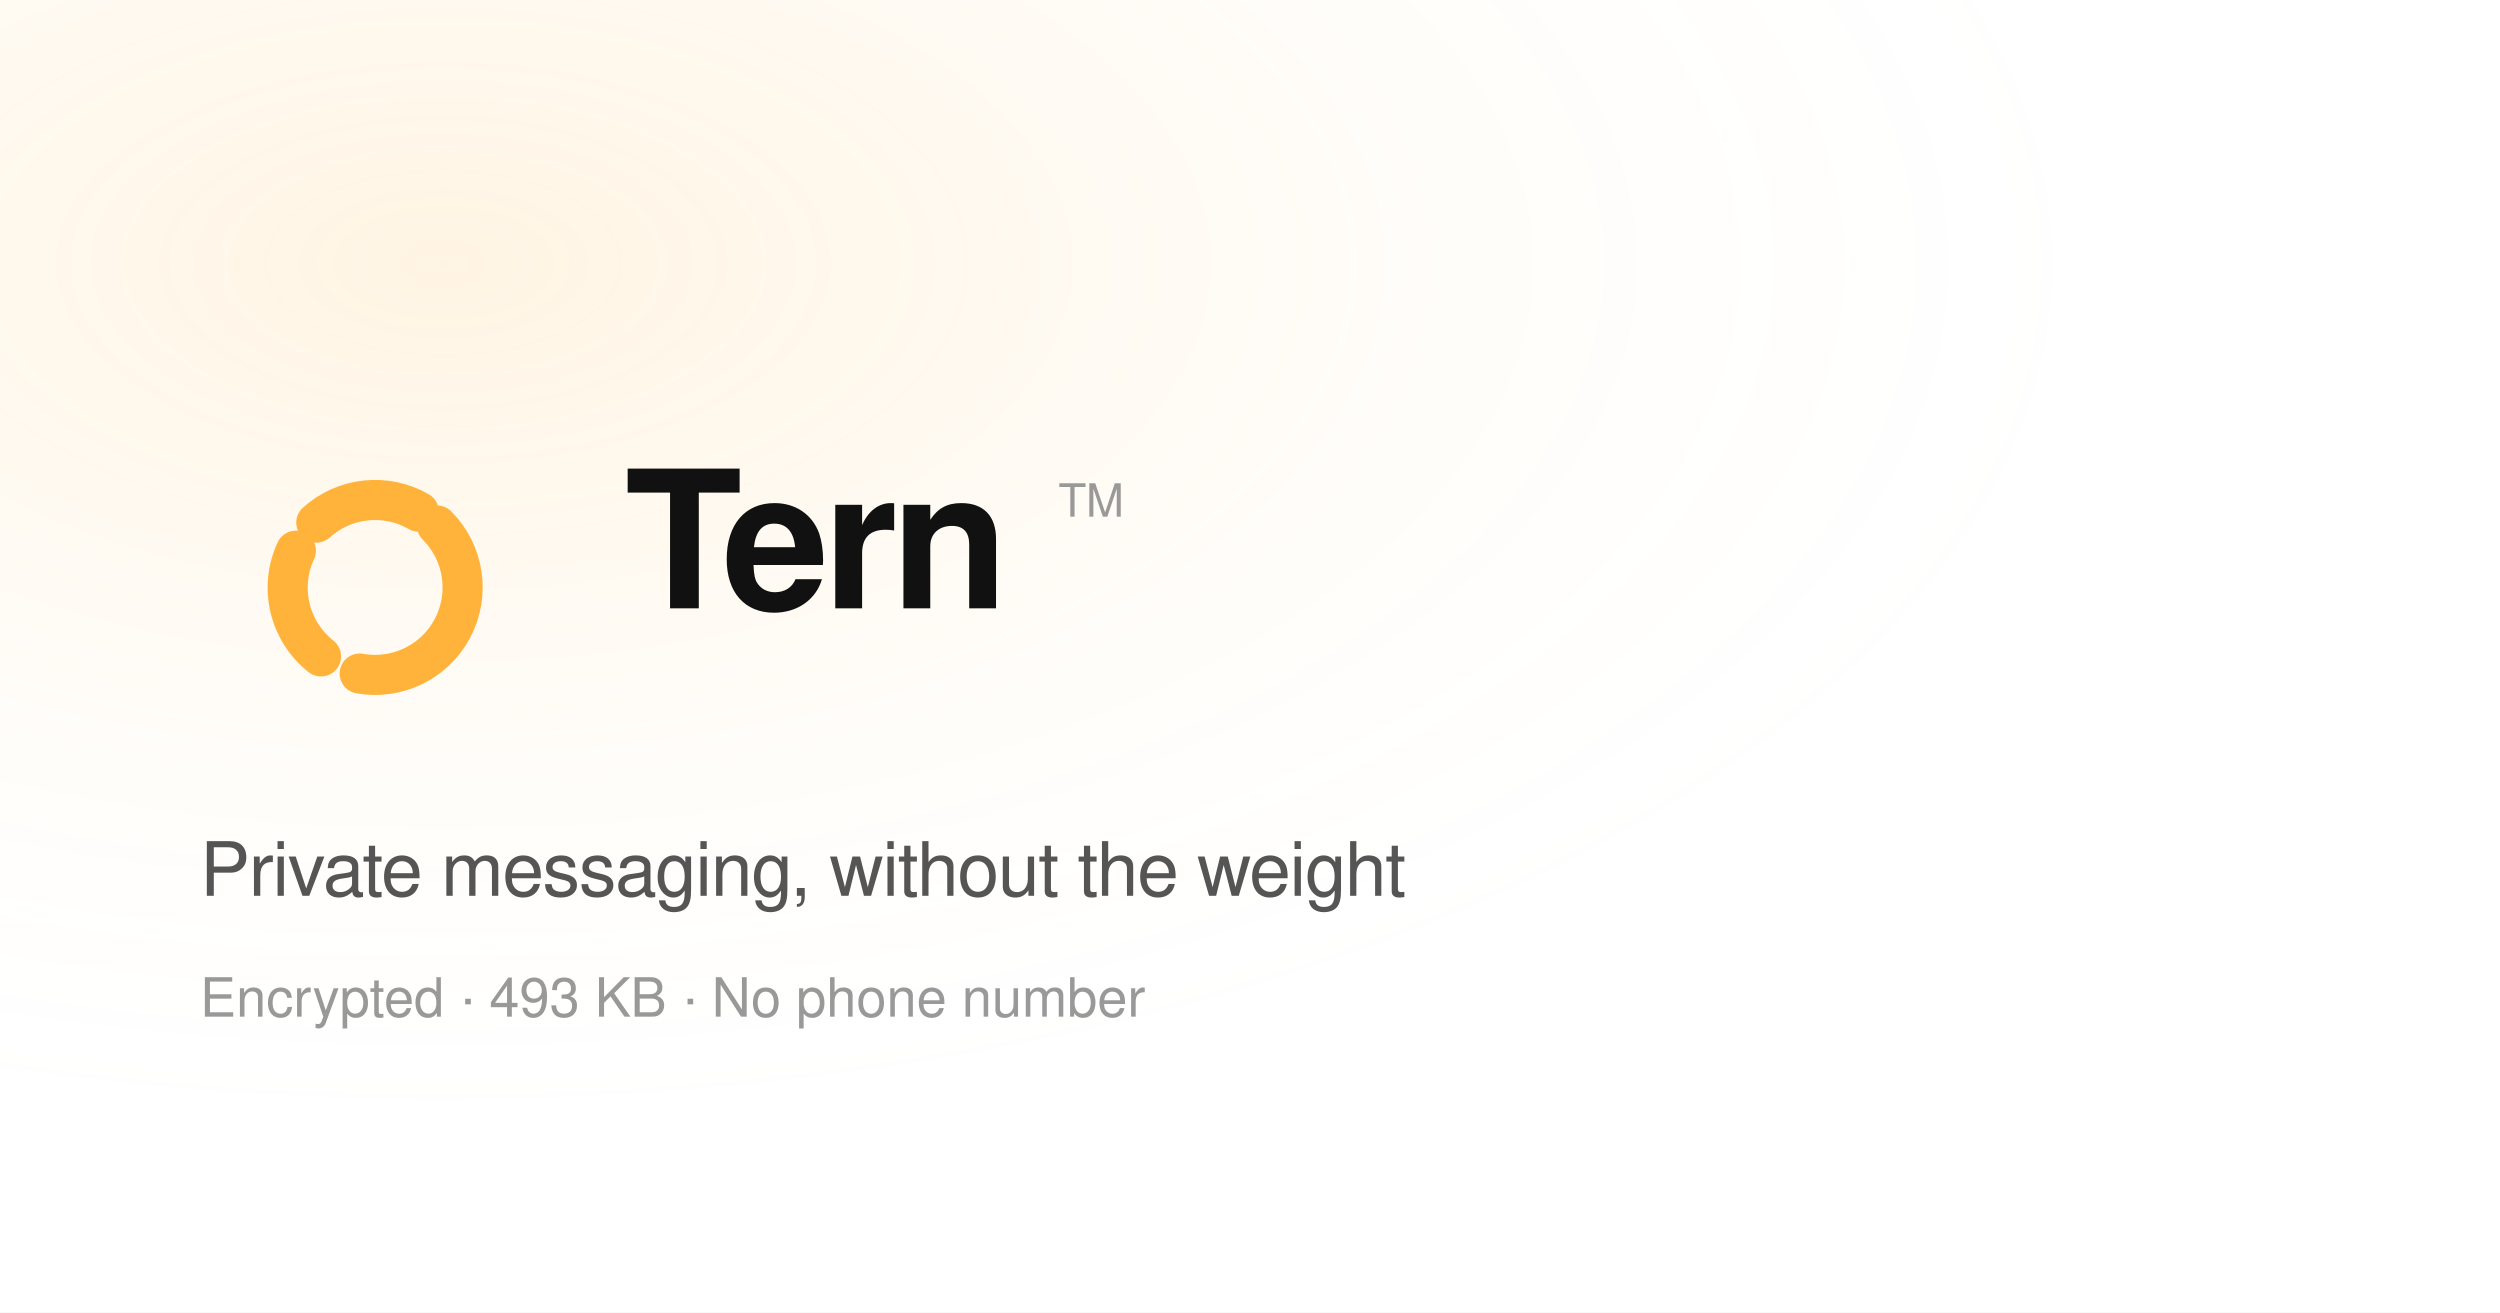
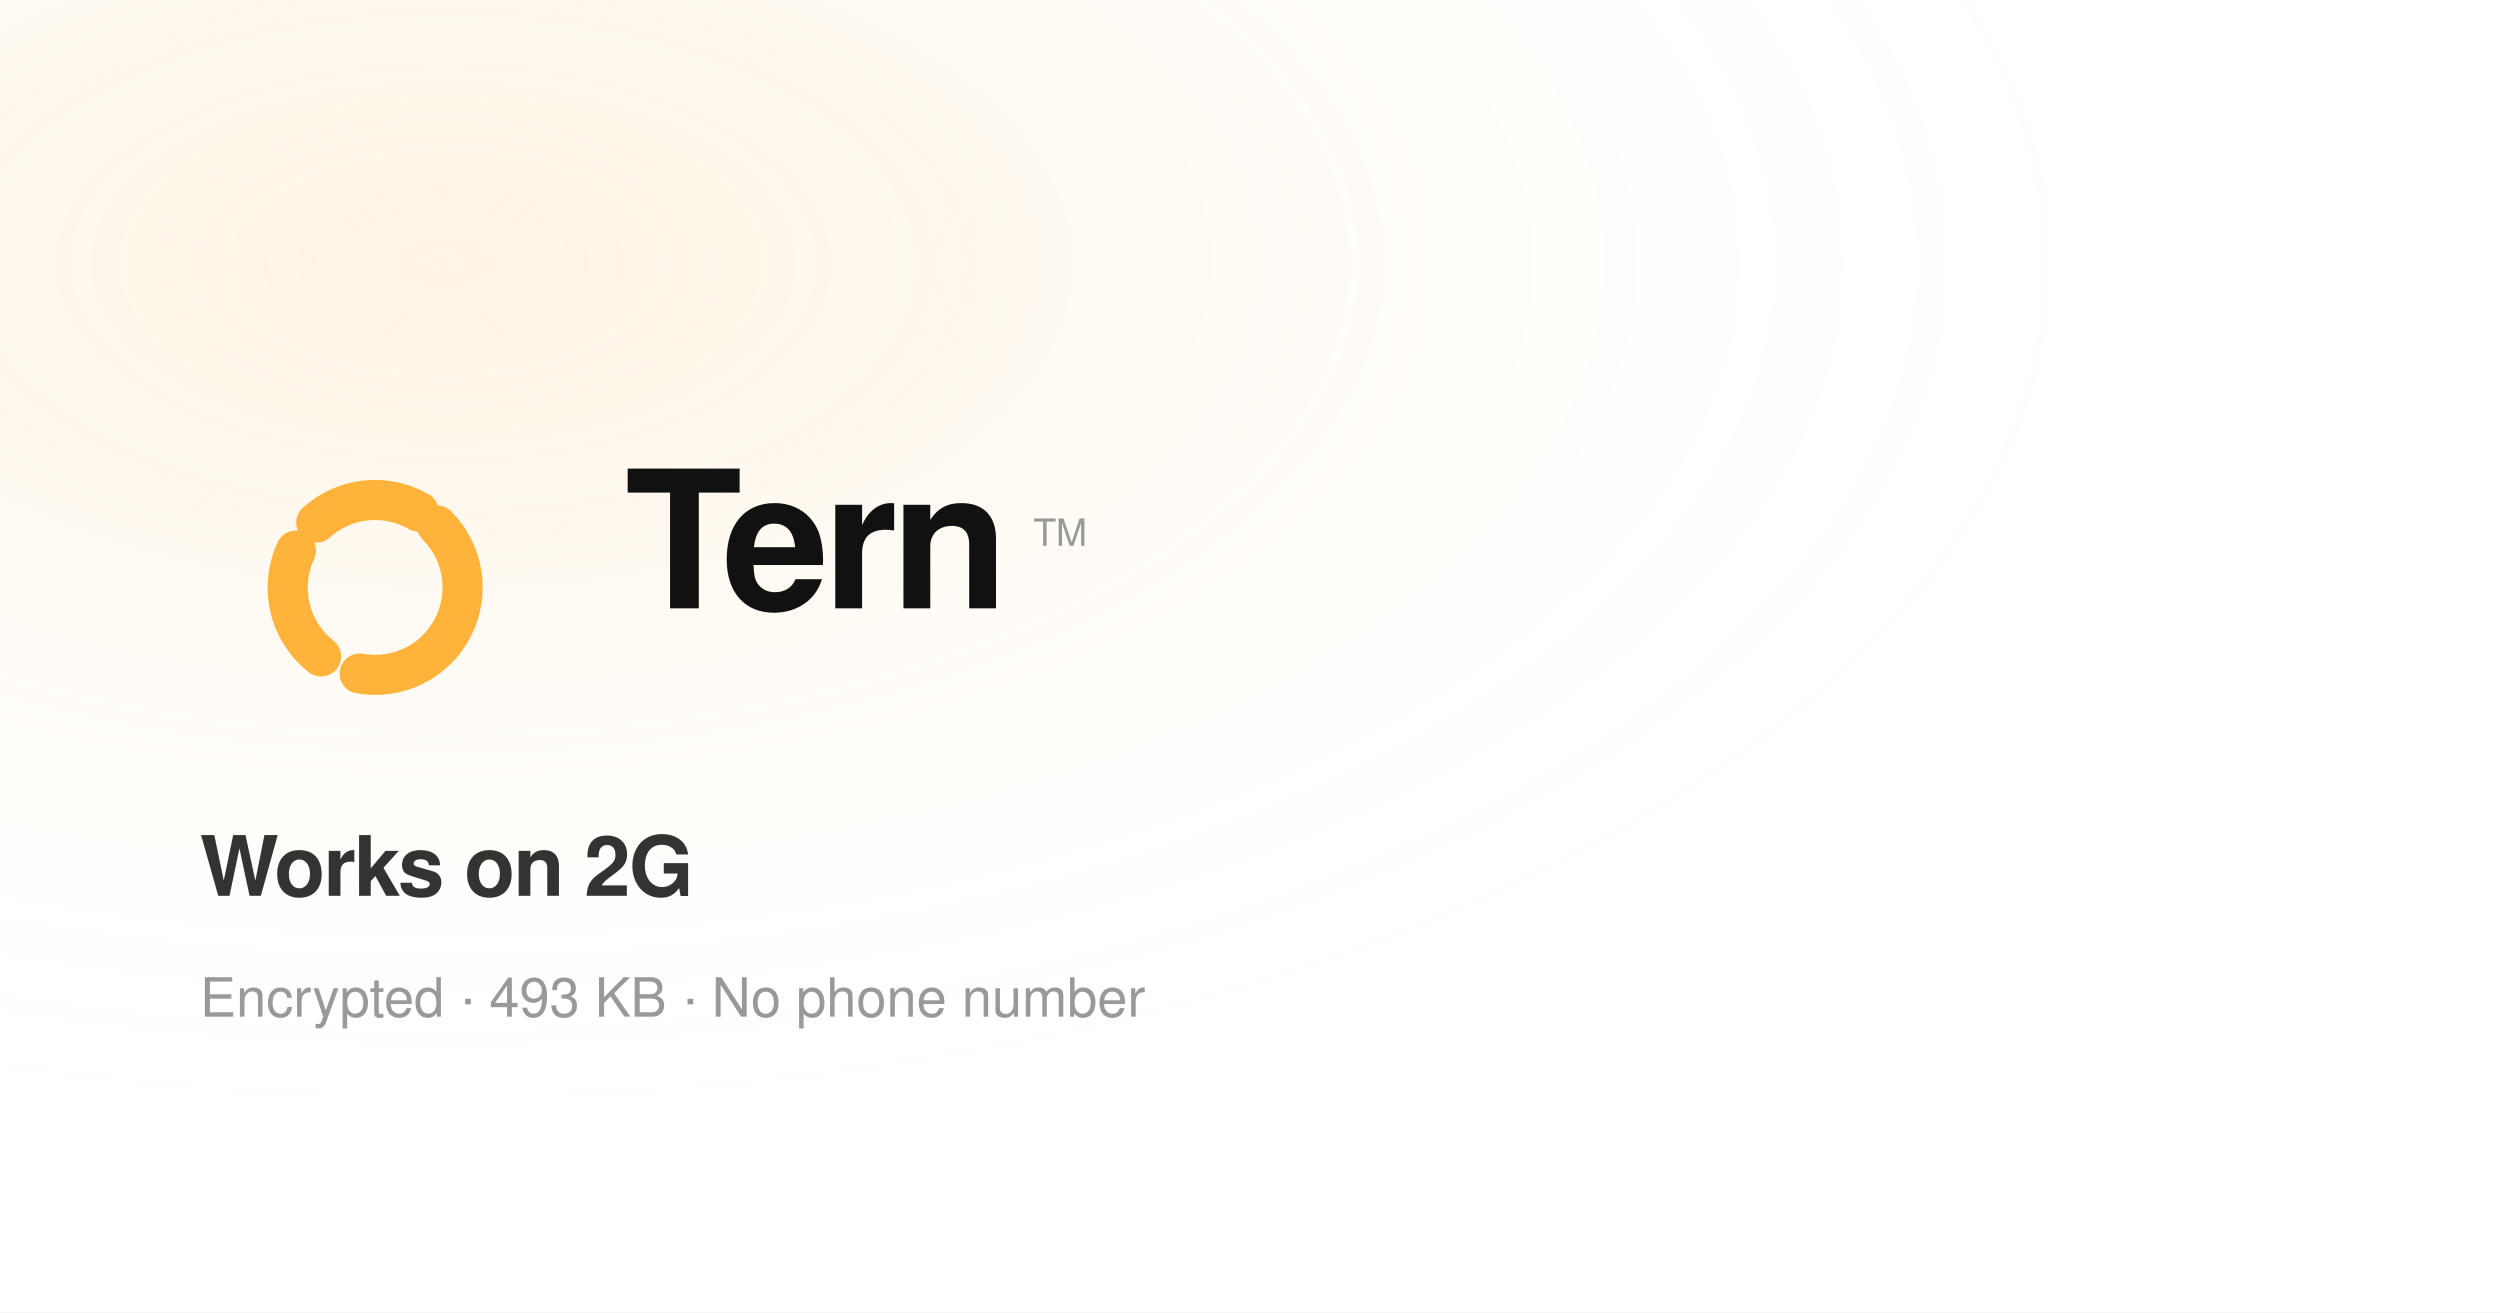
<svg xmlns="http://www.w3.org/2000/svg" width="1200" height="630" viewBox="0 0 1200 630">
  <rect width="1200" height="630" fill="#ffffff" />
  <defs>
    <radialGradient id="wash" cx="18%" cy="20%" r="70%">
      <stop offset="0%" stop-color="#ffb33a" stop-opacity="0.14" />
      <stop offset="55%" stop-color="#ffb33a" stop-opacity="0.03" />
      <stop offset="100%" stop-color="#ffffff" stop-opacity="0" />
    </radialGradient>
  </defs>
  <rect width="1200" height="630" fill="url(#wash)" />
  <g transform="translate(96,198) scale(1.75)">
    <path d="M65 31A24 24 0 0 1 43.8 71.6" fill="none" stroke="#ffb33a" stroke-width="11" stroke-linecap="round" />
    <path d="M33.2 66.9A24 24 0 0 1 26.3 37.9" fill="none" stroke="#ffb33a" stroke-width="11" stroke-linecap="round" />
    <path d="M31.9 30.2A24 24 0 0 1 60 27.2" fill="none" stroke="#ffb33a" stroke-width="11" stroke-linecap="round" />
  </g>
  <text x="300" y="292" font-family="Helvetica Neue, Helvetica, Arial, sans-serif" font-size="92" font-weight="600" letter-spacing="-2.8" fill="#111111">Tern</text>
-   <text x="508" y="248" font-family="Helvetica Neue, Helvetica, Arial, sans-serif" font-size="22" font-weight="500" fill="#999999">TM</text>
-   <text x="96" y="430" font-family="Helvetica Neue, Helvetica, Arial, sans-serif" font-size="36" font-weight="500" letter-spacing="-0.6" fill="#555555">Private messaging, without the weight</text>
+   <text x="496" y="262" font-family="Helvetica Neue, Helvetica, Arial, sans-serif" font-size="18" font-weight="500" fill="#999999">TM</text>
+   <text x="96" y="430" font-family="Helvetica Neue, Helvetica, Arial, sans-serif" font-size="40" font-weight="600" letter-spacing="-0.8" fill="#333333">Works on 2G</text>
  <text x="96" y="488" font-family="Helvetica Neue, Helvetica, Arial, sans-serif" font-size="26" font-weight="400" fill="#999999">Encrypted   ·   493 KB   ·   No phone number</text>
</svg>
